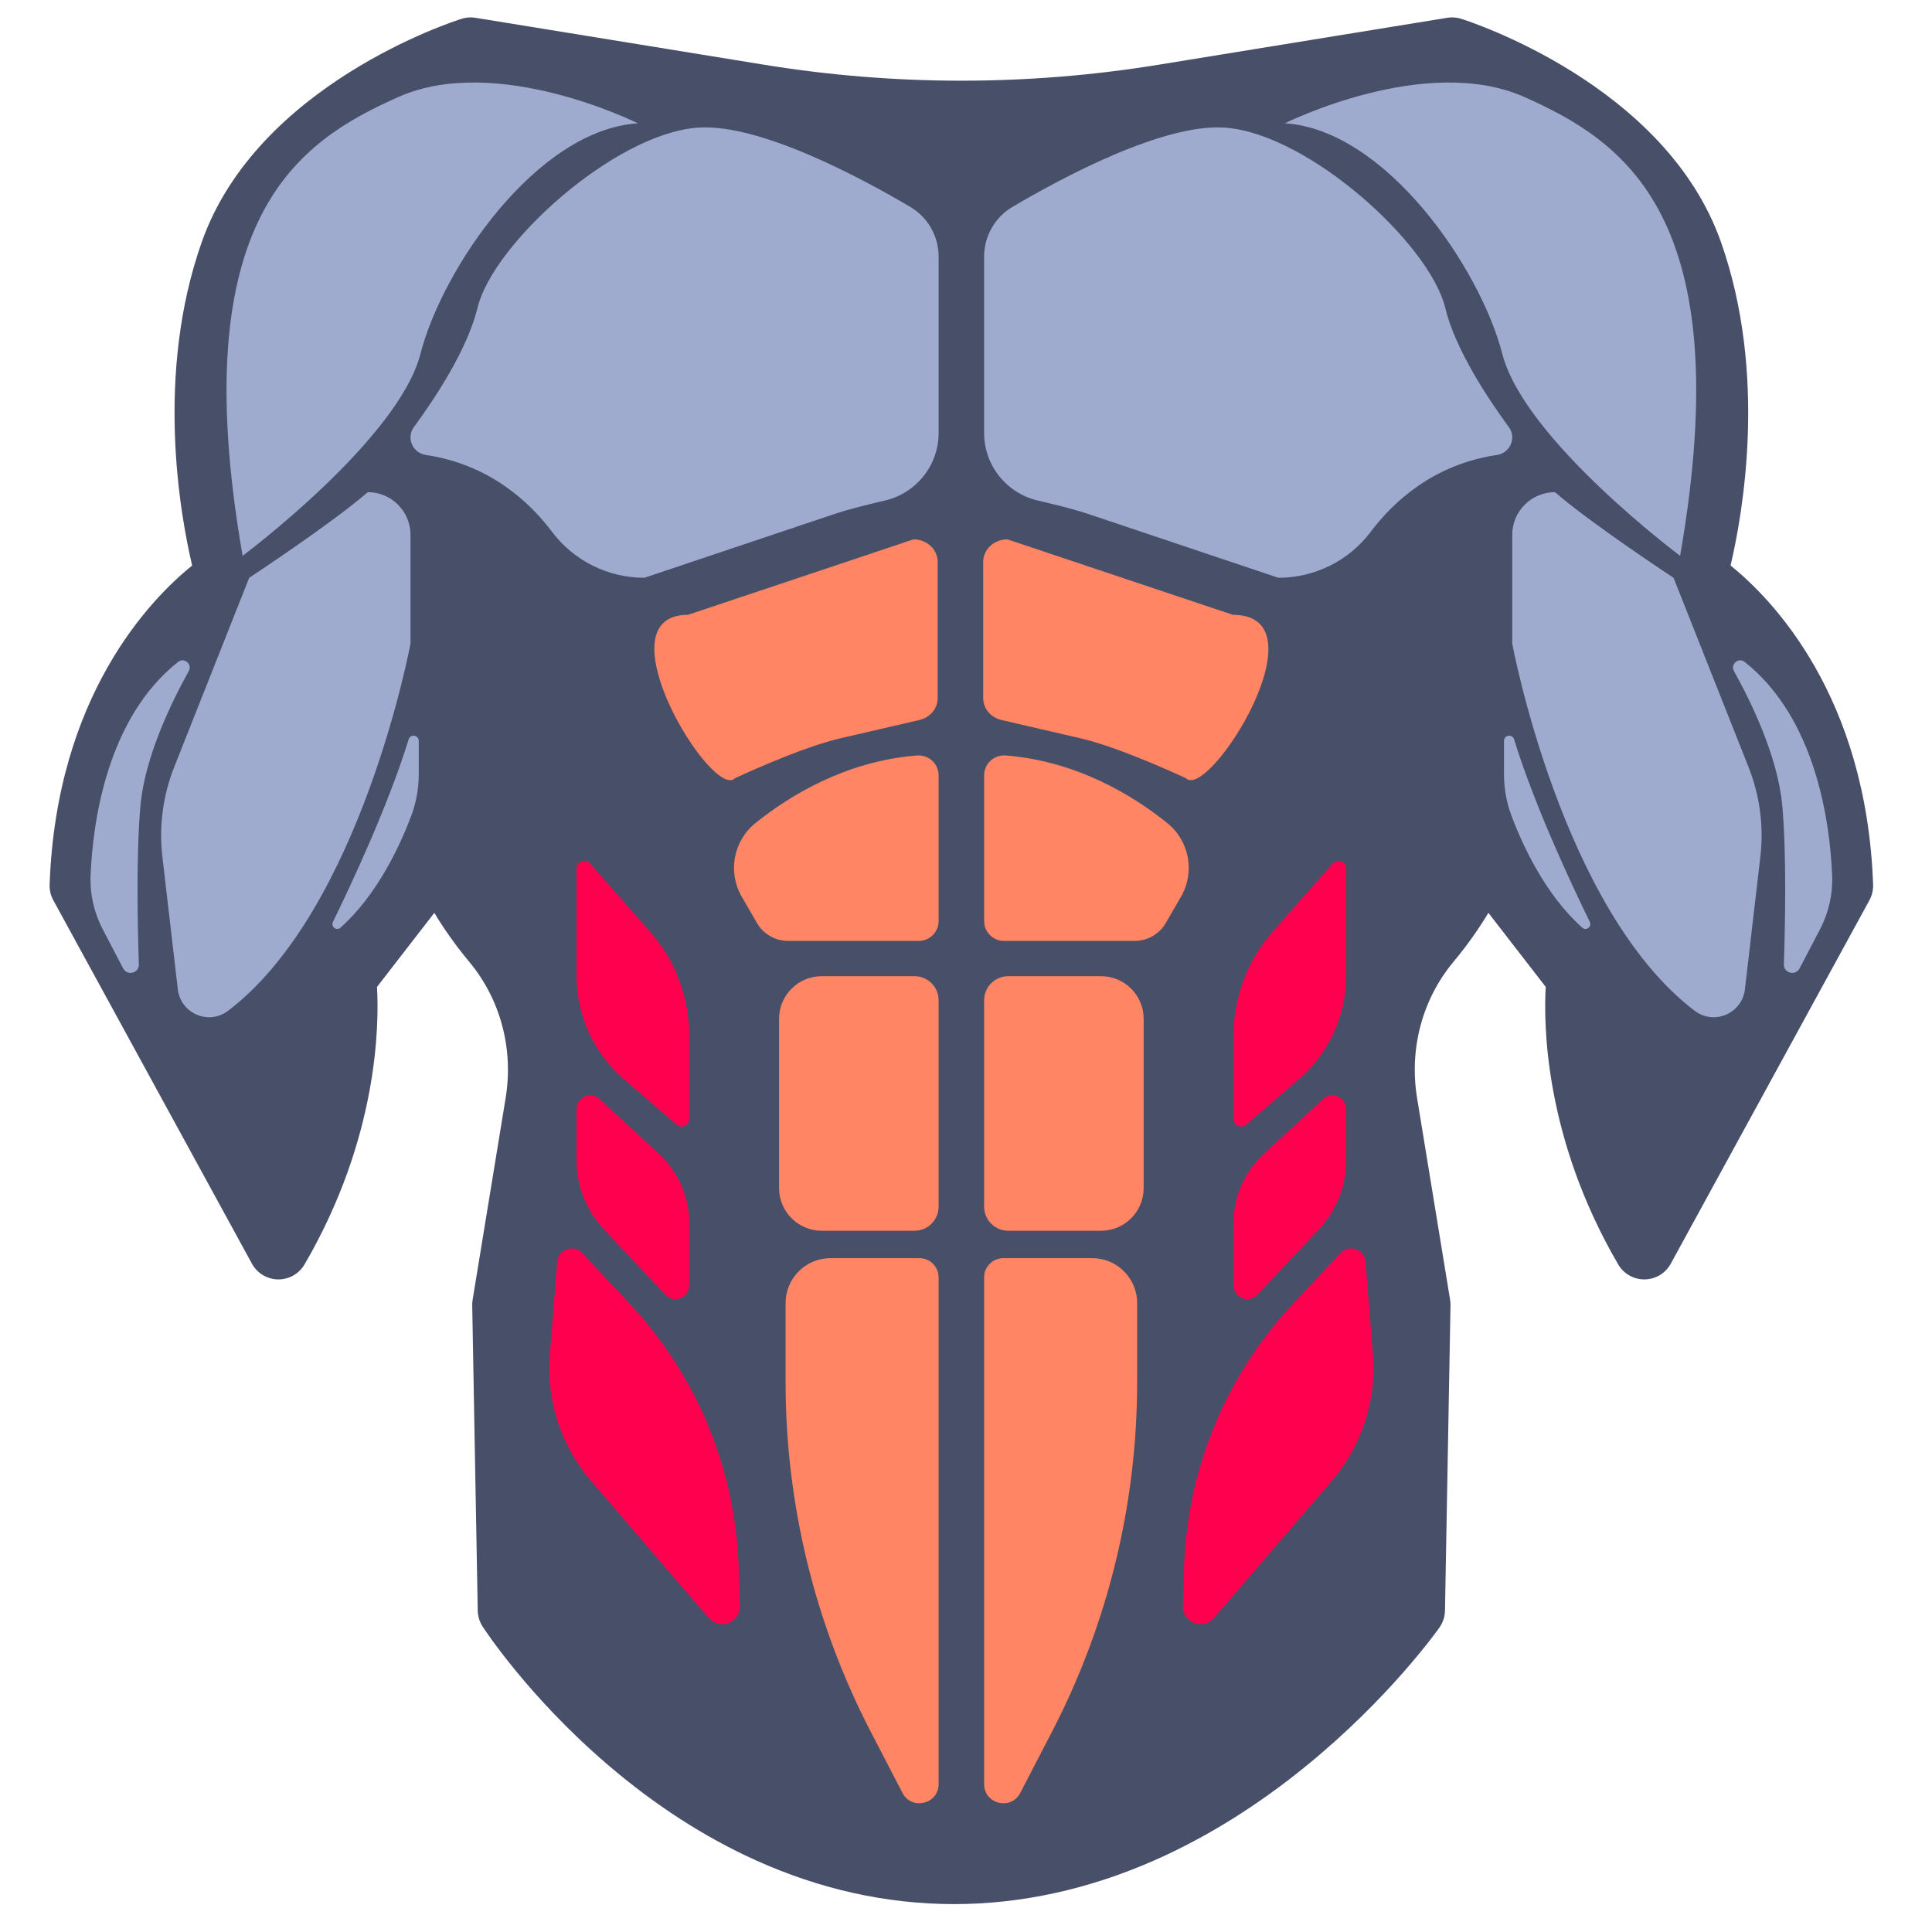
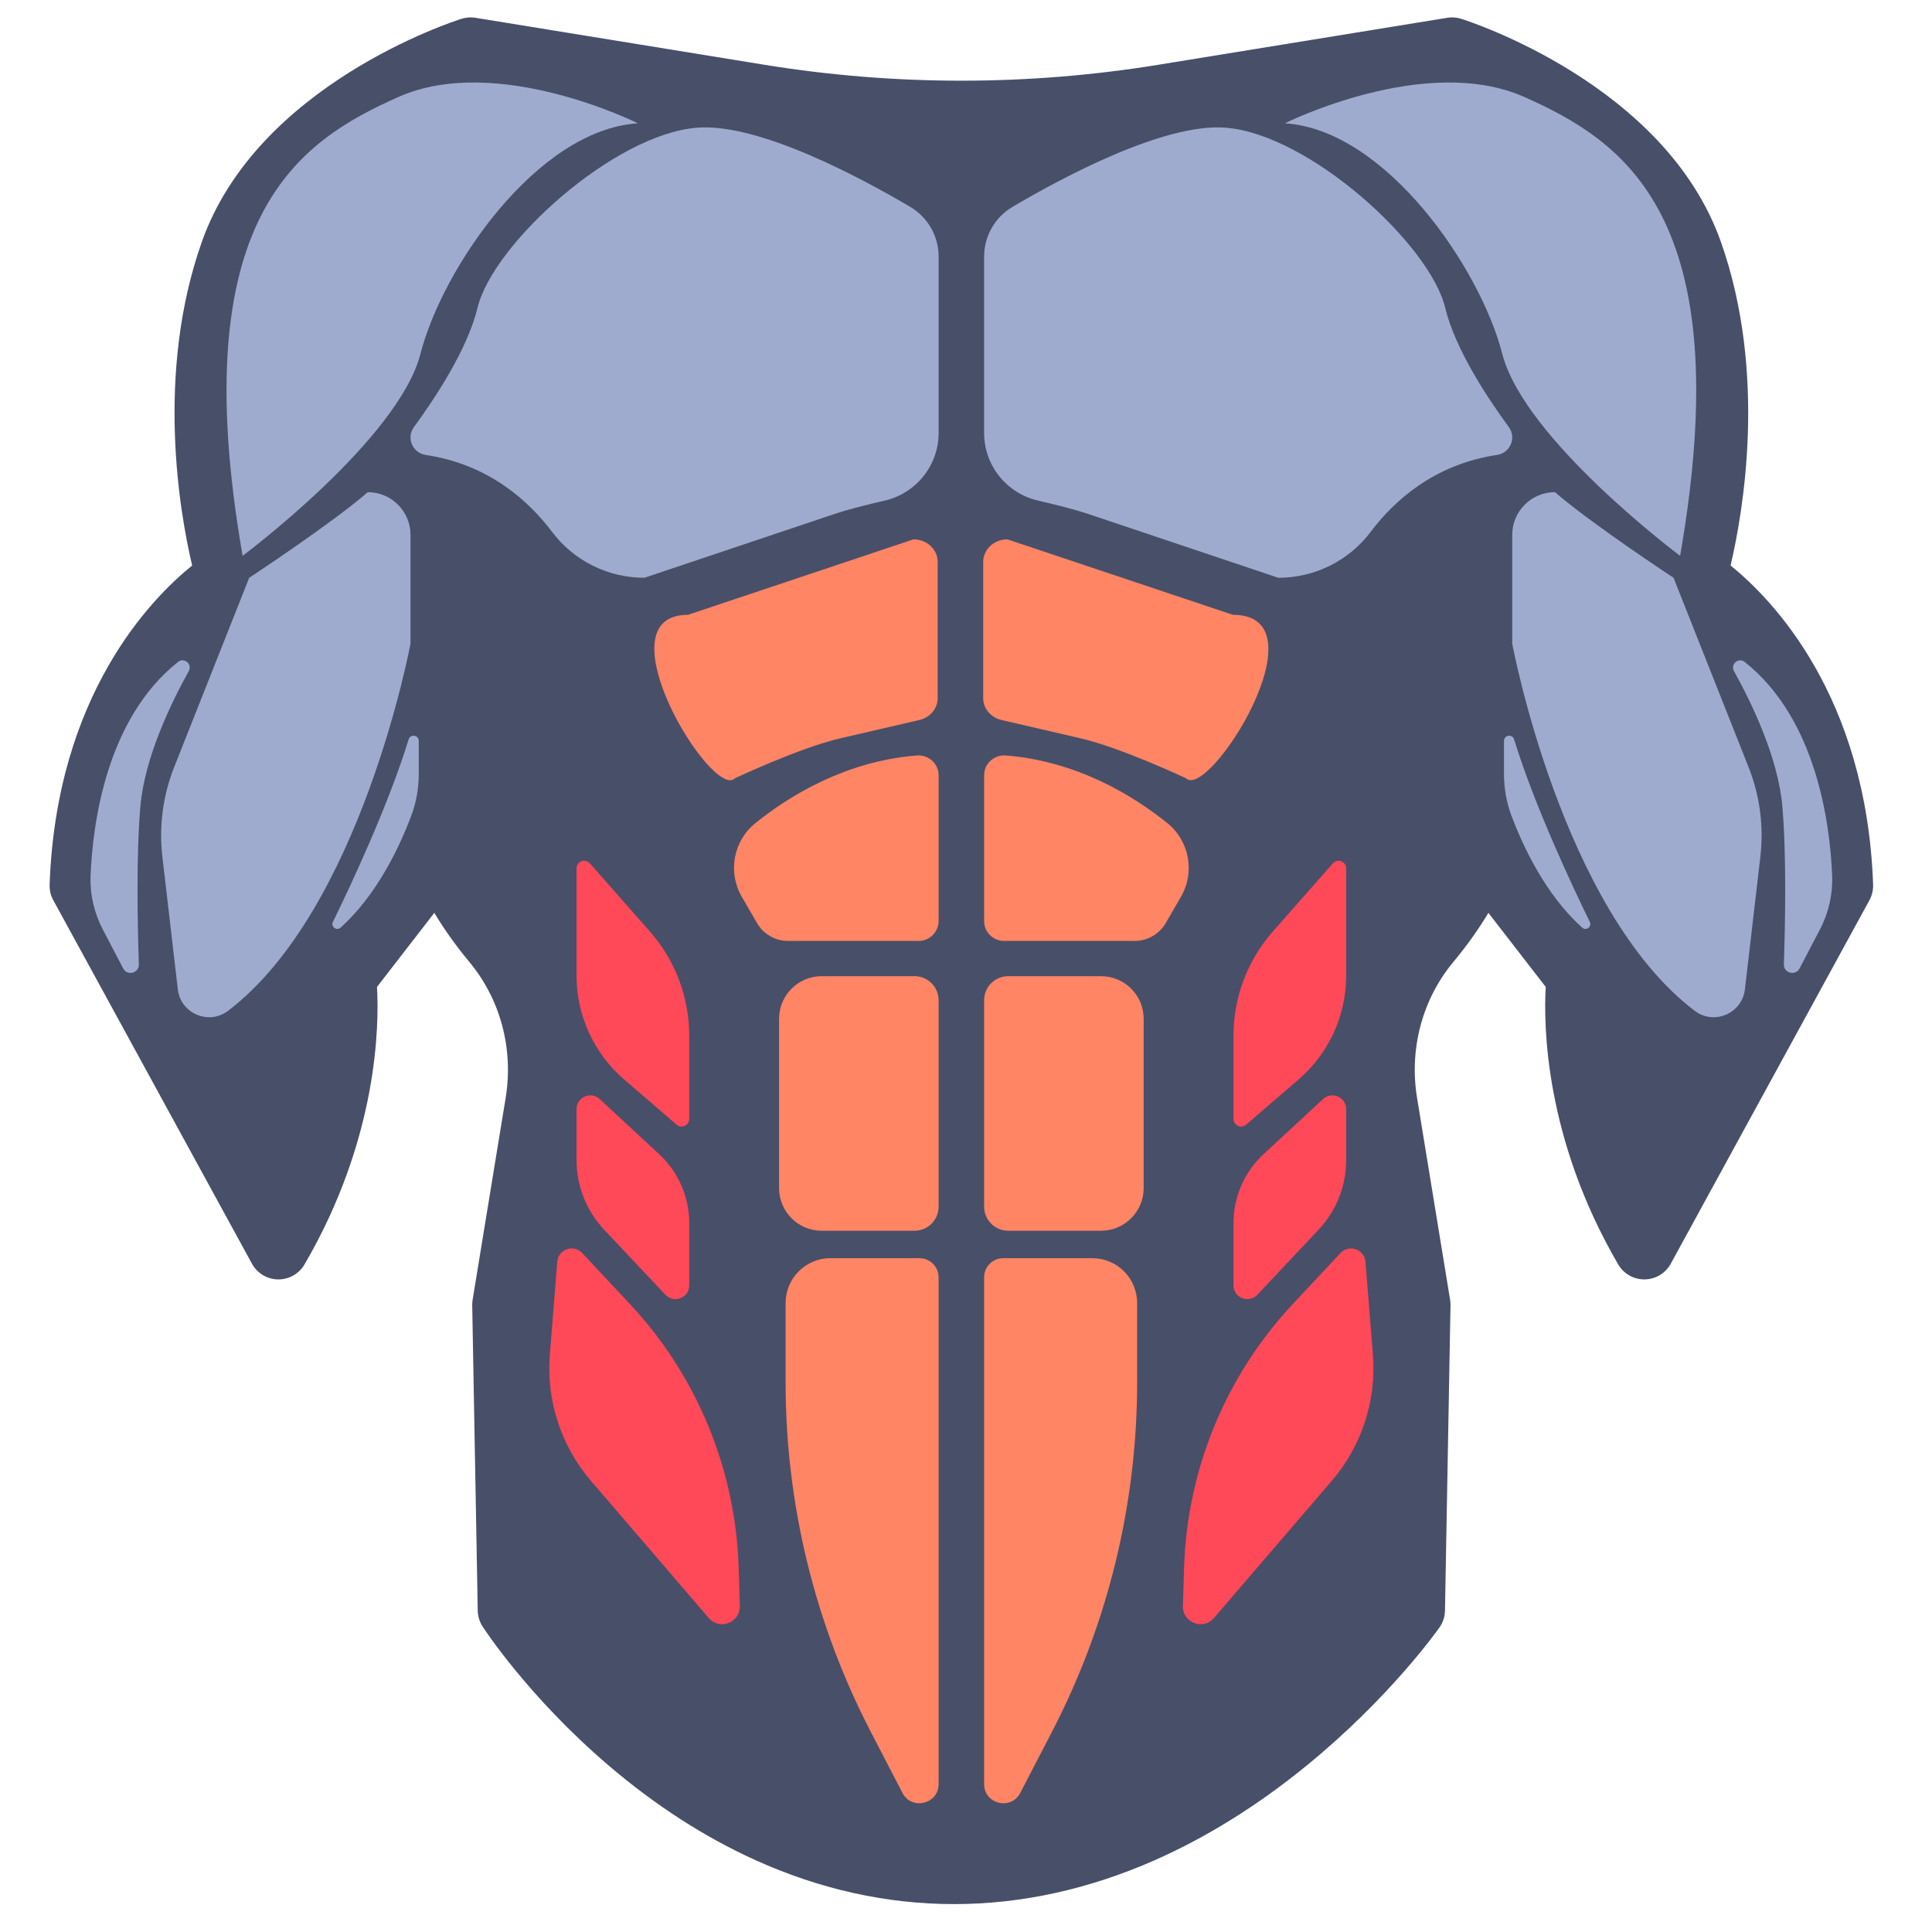
<svg xmlns="http://www.w3.org/2000/svg" id="Layer_2" enable-background="new 0 0 512 512" viewBox="0 0 512 512">
  <g>
    <g>
      <path d="m384.817 4.612c-.429 0-.858.034-1.284.104l-76.598 12.454c-17.194 2.796-34.744 4.213-52.163 4.213s-34.969-1.418-52.163-4.213l-76.599-12.455c-.426-.069-.855-.104-1.284-.104-.811 0-1.62.123-2.398.368-2.203.692-54.126 17.43-68.852 59.146-12.363 35.022-5.801 71.956-2.555 85.742-10.916 8.808-35.98 34.384-37.773 84.578-.051 1.437.285 2.861.975 4.122l52.646 96.326c1.384 2.532 4.023 4.122 6.908 4.163.037.001.075.001.112.001 2.843 0 5.475-1.509 6.91-3.969 19.521-33.465 19.789-63.519 19.211-73.545l15.19-19.627c2.29 3.812 5.327 8.26 9.282 13.009 8.242 9.897 11.749 23.036 9.62 36.046l-8.755 53.505c-.078.475-.112.956-.104 1.436l1.463 80.921c.027 1.491.47 2.944 1.279 4.196.487.754 12.166 18.666 33.232 36.696 12.433 10.641 25.595 19.136 39.12 25.247 17.086 7.72 34.777 11.635 52.583 11.635 17.78 0 35.654-3.904 53.125-11.604 13.818-6.09 27.406-14.555 40.388-25.16 21.999-17.971 34.625-35.809 35.152-36.56.917-1.306 1.421-2.856 1.45-4.451l1.463-80.921c.009-.481-.026-.962-.104-1.436l-8.755-53.505c-2.129-13.011 1.377-26.149 9.62-36.046 3.956-4.75 6.993-9.198 9.283-13.009l15.19 19.627c-.577 10.026-.31 40.081 19.211 73.545 1.435 2.46 4.068 3.969 6.91 3.969.037 0 .074 0 .112-.001 2.885-.04 5.525-1.631 6.908-4.163l52.646-96.326c.689-1.261 1.026-2.685.975-4.122-1.792-50.194-26.857-75.77-37.773-84.578 3.246-13.786 9.808-50.72-2.555-85.742-14.725-41.714-66.648-58.452-68.851-59.145-.778-.244-1.587-.367-2.398-.367z" fill="#484f69" />
    </g>
    <g>
      <path d="m169.029 32.674s-37.238-18.619-63.422-6.982-57.021 31.42-41.311 121.607c0 0 41.311-30.838 47.13-53.53 5.818-22.693 30.838-59.35 57.603-61.095z" fill="#9fabce" />
    </g>
    <g>
      <path d="m241.223 54.825c4.666 2.754 7.52 7.767 7.52 13.185v46.72c0 8.704-6.048 15.996-14.171 17.901-4.693 1.101-9.383 2.22-13.953 3.754l-49.851 16.732c-9.613 0-18.681-4.489-24.464-12.168-6.153-8.172-16.775-17.888-33.478-20.387-3.507-.525-5.224-4.54-3.125-7.399 5.659-7.711 14.206-20.645 16.854-31.613 4.073-16.874 36.075-45.966 58.185-47.712 16.315-1.289 43.406 13.269 56.483 20.987z" fill="#9fabce" />
    </g>
    <g>
      <path d="m108.786 141.749v28.823s-13.09 70.544-48.363 97.308c-5.13 3.892-12.553.702-13.298-5.694l-4.094-35.137c-.937-8.045.134-16.197 3.117-23.727l19.893-50.205s22.11-14.546 31.42-22.692c6.255 0 11.325 5.07 11.325 11.324z" fill="#9fabce" />
    </g>
    <g>
      <path d="m47.196 175.413c1.622-1.285 3.836.622 2.83 2.43-4.655 8.367-11.702 22.889-12.824 35.847-1.105 12.77-.772 30.815-.404 41.857.078 2.346-3.072 3.176-4.159 1.095l-5.407-10.35c-2.304-4.41-3.429-9.341-3.224-14.312.566-13.726 4.161-41.496 23.188-56.567z" fill="#9fabce" />
    </g>
    <g>
      <path d="m110.973 196.348v8.785c0 3.786-.666 7.54-1.997 11.084-2.851 7.595-8.865 20.797-18.739 29.621-1.047.936-2.627-.261-2.01-1.523 4.655-9.513 14.642-30.743 20.07-48.378.463-1.5 2.676-1.16 2.676.411z" fill="#9fabce" />
    </g>
    <g fill="#ff8564">
      <path d="m248.742 205.469v38.609c0 2.916-2.364 5.279-5.279 5.279h-34.61c-3.408 0-6.557-1.817-8.262-4.767l-4.026-6.963c-3.769-6.519-2.219-14.806 3.652-19.522 9.015-7.244 23.896-16.403 42.774-17.896 3.092-.245 5.751 2.158 5.751 5.26z" />
      <path d="m242.359 326.162h-24.602c-6.239 0-11.296-5.058-11.296-11.296v-44.872c0-6.239 5.058-11.296 11.296-11.296h24.602c3.526 0 6.383 2.858 6.383 6.383v54.697c0 3.526-2.858 6.384-6.383 6.384z" />
      <path d="m243.667 333.428h-23.593c-6.563 0-11.883 5.32-11.883 11.883v21.057c0 32.231 7.746 63.991 22.585 92.603l8.385 16.168c2.447 4.718 9.581 2.978 9.581-2.337v-134.299c0-2.803-2.272-5.075-5.075-5.075z" />
    </g>
-     <path d="m156.333 228.805 15.916 18.076c6.706 7.616 10.405 17.415 10.405 27.563v22.063c0 1.734-2.036 2.668-3.35 1.536l-13.895-11.965c-8.016-6.902-12.625-16.955-12.625-27.533v-28.4c0-1.869 2.314-2.743 3.549-1.34z" fill="#ff004f" />
-     <path d="m158.925 291.264 15.766 14.607c5.078 4.704 7.964 11.313 7.964 18.234v16.516c0 3.311-4.049 4.917-6.318 2.506l-16.227-17.241c-4.705-4.999-7.325-11.605-7.325-18.47v-13.469c-.001-3.191 3.8-4.851 6.14-2.683z" fill="#ff004f" />
-     <path d="m154.294 332.07 12.614 13.48c17.793 19.013 28.047 43.859 28.845 69.887l.311 10.155c.135 4.417-5.358 6.548-8.237 3.196l-31.21-36.337c-7.949-9.255-11.874-21.3-10.905-33.461l1.962-24.605c.264-3.32 4.344-4.747 6.62-2.315z" fill="#ff004f" />
+     <path d="m156.333 228.805 15.916 18.076c6.706 7.616 10.405 17.415 10.405 27.563v22.063c0 1.734-2.036 2.668-3.35 1.536l-13.895-11.965c-8.016-6.902-12.625-16.955-12.625-27.533v-28.4c0-1.869 2.314-2.743 3.549-1.34z" fill="#FF4858" />
+     <path d="m158.925 291.264 15.766 14.607c5.078 4.704 7.964 11.313 7.964 18.234v16.516c0 3.311-4.049 4.917-6.318 2.506l-16.227-17.241c-4.705-4.999-7.325-11.605-7.325-18.47v-13.469c-.001-3.191 3.8-4.851 6.14-2.683z" fill="#FF4858" />
+     <path d="m154.294 332.07 12.614 13.48c17.793 19.013 28.047 43.859 28.845 69.887l.311 10.155c.135 4.417-5.358 6.548-8.237 3.196l-31.21-36.337c-7.949-9.255-11.874-21.3-10.905-33.461l1.962-24.605c.264-3.32 4.344-4.747 6.62-2.315z" fill="#FF4858" />
    <g>
      <path d="m340.515 32.674s37.238-18.619 63.422-6.982c26.183 11.637 57.021 31.42 41.311 121.607 0 0-41.311-30.838-47.13-53.53-5.818-22.693-30.838-59.35-57.603-61.095z" fill="#9fabce" />
    </g>
    <g>
      <path d="m268.321 54.825c-4.666 2.754-7.52 7.767-7.52 13.185v46.72c0 8.704 6.048 15.996 14.171 17.901 4.694 1.101 9.383 2.22 13.953 3.754l49.851 16.732c9.613 0 18.681-4.489 24.464-12.168 6.153-8.172 16.775-17.888 33.478-20.387 3.507-.525 5.224-4.54 3.125-7.399-5.659-7.711-14.206-20.645-16.854-31.613-4.073-16.874-36.075-45.966-58.185-47.712-16.316-1.289-43.406 13.269-56.483 20.987z" fill="#9fabce" />
    </g>
    <g>
      <path d="m400.758 141.749v28.823s13.09 70.544 48.363 97.308c5.13 3.892 12.553.702 13.298-5.694l4.094-35.137c.937-8.045-.134-16.197-3.117-23.727l-19.893-50.205s-22.11-14.546-31.42-22.692c-6.255 0-11.325 5.07-11.325 11.324z" fill="#9fabce" />
    </g>
    <g>
      <path d="m462.348 175.413c-1.622-1.285-3.836.622-2.83 2.43 4.655 8.367 11.702 22.889 12.824 35.847 1.105 12.77.772 30.815.404 41.857-.078 2.346 3.073 3.176 4.159 1.095l5.407-10.35c2.304-4.41 3.429-9.341 3.224-14.312-.566-13.726-4.161-41.496-23.188-56.567z" fill="#9fabce" />
    </g>
    <g>
      <path d="m398.571 196.348v8.785c0 3.786.666 7.54 1.997 11.084 2.851 7.595 8.865 20.797 18.739 29.621 1.048.936 2.627-.261 2.01-1.523-4.655-9.513-14.642-30.743-20.07-48.378-.464-1.5-2.676-1.16-2.676.411z" fill="#9fabce" />
    </g>
    <path d="m260.802 205.469v38.609c0 2.916 2.364 5.279 5.279 5.279h34.61c3.408 0 6.557-1.817 8.262-4.767l4.026-6.963c3.769-6.519 2.219-14.806-3.652-19.522-9.015-7.244-23.896-16.403-42.774-17.896-3.092-.245-5.751 2.158-5.751 5.26z" fill="#ff8564" />
    <path d="m267.185 326.162h24.602c6.239 0 11.296-5.058 11.296-11.296v-44.872c0-6.239-5.058-11.296-11.296-11.296h-24.602c-3.526 0-6.383 2.858-6.383 6.383v54.697c0 3.526 2.858 6.384 6.383 6.384z" fill="#ff8564" />
    <path d="m265.877 333.428h23.593c6.563 0 11.883 5.32 11.883 11.883v21.057c0 32.231-7.746 63.991-22.585 92.603l-8.385 16.168c-2.447 4.718-9.581 2.978-9.581-2.337v-134.299c0-2.803 2.272-5.075 5.075-5.075z" fill="#ff8564" />
-     <path d="m353.21 228.805-15.916 18.076c-6.706 7.616-10.405 17.415-10.405 27.563v22.063c0 1.734 2.036 2.668 3.35 1.536l13.895-11.965c8.016-6.902 12.625-16.955 12.625-27.533v-28.4c0-1.869-2.314-2.743-3.549-1.34z" fill="#ff004f" />
-     <path d="m350.619 291.264-15.766 14.607c-5.078 4.704-7.964 11.313-7.964 18.234v16.516c0 3.311 4.049 4.917 6.318 2.506l16.227-17.241c4.705-4.999 7.325-11.605 7.325-18.47v-13.469c0-3.191-3.8-4.851-6.14-2.683z" fill="#ff004f" />
-     <path d="m355.25 332.07-12.614 13.48c-17.793 19.013-28.047 43.859-28.845 69.887l-.311 10.155c-.135 4.417 5.358 6.548 8.237 3.196l31.21-36.337c7.949-9.255 11.874-21.3 10.905-33.461l-1.962-24.605c-.264-3.32-4.345-4.747-6.62-2.315z" fill="#ff004f" />
+     <path d="m353.21 228.805-15.916 18.076c-6.706 7.616-10.405 17.415-10.405 27.563v22.063c0 1.734 2.036 2.668 3.35 1.536l13.895-11.965c8.016-6.902 12.625-16.955 12.625-27.533v-28.4c0-1.869-2.314-2.743-3.549-1.34z" fill="#FF4858" />
+     <path d="m350.619 291.264-15.766 14.607c-5.078 4.704-7.964 11.313-7.964 18.234v16.516c0 3.311 4.049 4.917 6.318 2.506l16.227-17.241c4.705-4.999 7.325-11.605 7.325-18.47v-13.469c0-3.191-3.8-4.851-6.14-2.683z" fill="#FF4858" />
+     <path d="m355.25 332.07-12.614 13.48c-17.793 19.013-28.047 43.859-28.845 69.887l-.311 10.155c-.135 4.417 5.358 6.548 8.237 3.196l31.21-36.337c7.949-9.255 11.874-21.3 10.905-33.461l-1.962-24.605c-.264-3.32-4.345-4.747-6.62-2.315z" fill="#FF4858" />
    <path d="m248.496 148.901v36.119c0 2.743-2.006 5.133-4.863 5.794l-20.888 4.832c-10.774 2.492-27.945 10.577-27.945 10.577-5.973 6.163-36.108-43.292-12.473-43.292l59.763-20c3.538 0 6.406 2.673 6.406 5.97z" fill="#ff8564" />
    <path d="m260.555 148.901v36.119c0 2.743 2.006 5.133 4.863 5.794l20.888 4.832c10.774 2.492 27.945 10.577 27.945 10.577 5.973 6.163 37.244-43.292 12.473-43.292l-59.763-20c-3.537 0-6.406 2.673-6.406 5.97z" fill="#ff8564" />
  </g>
</svg>
